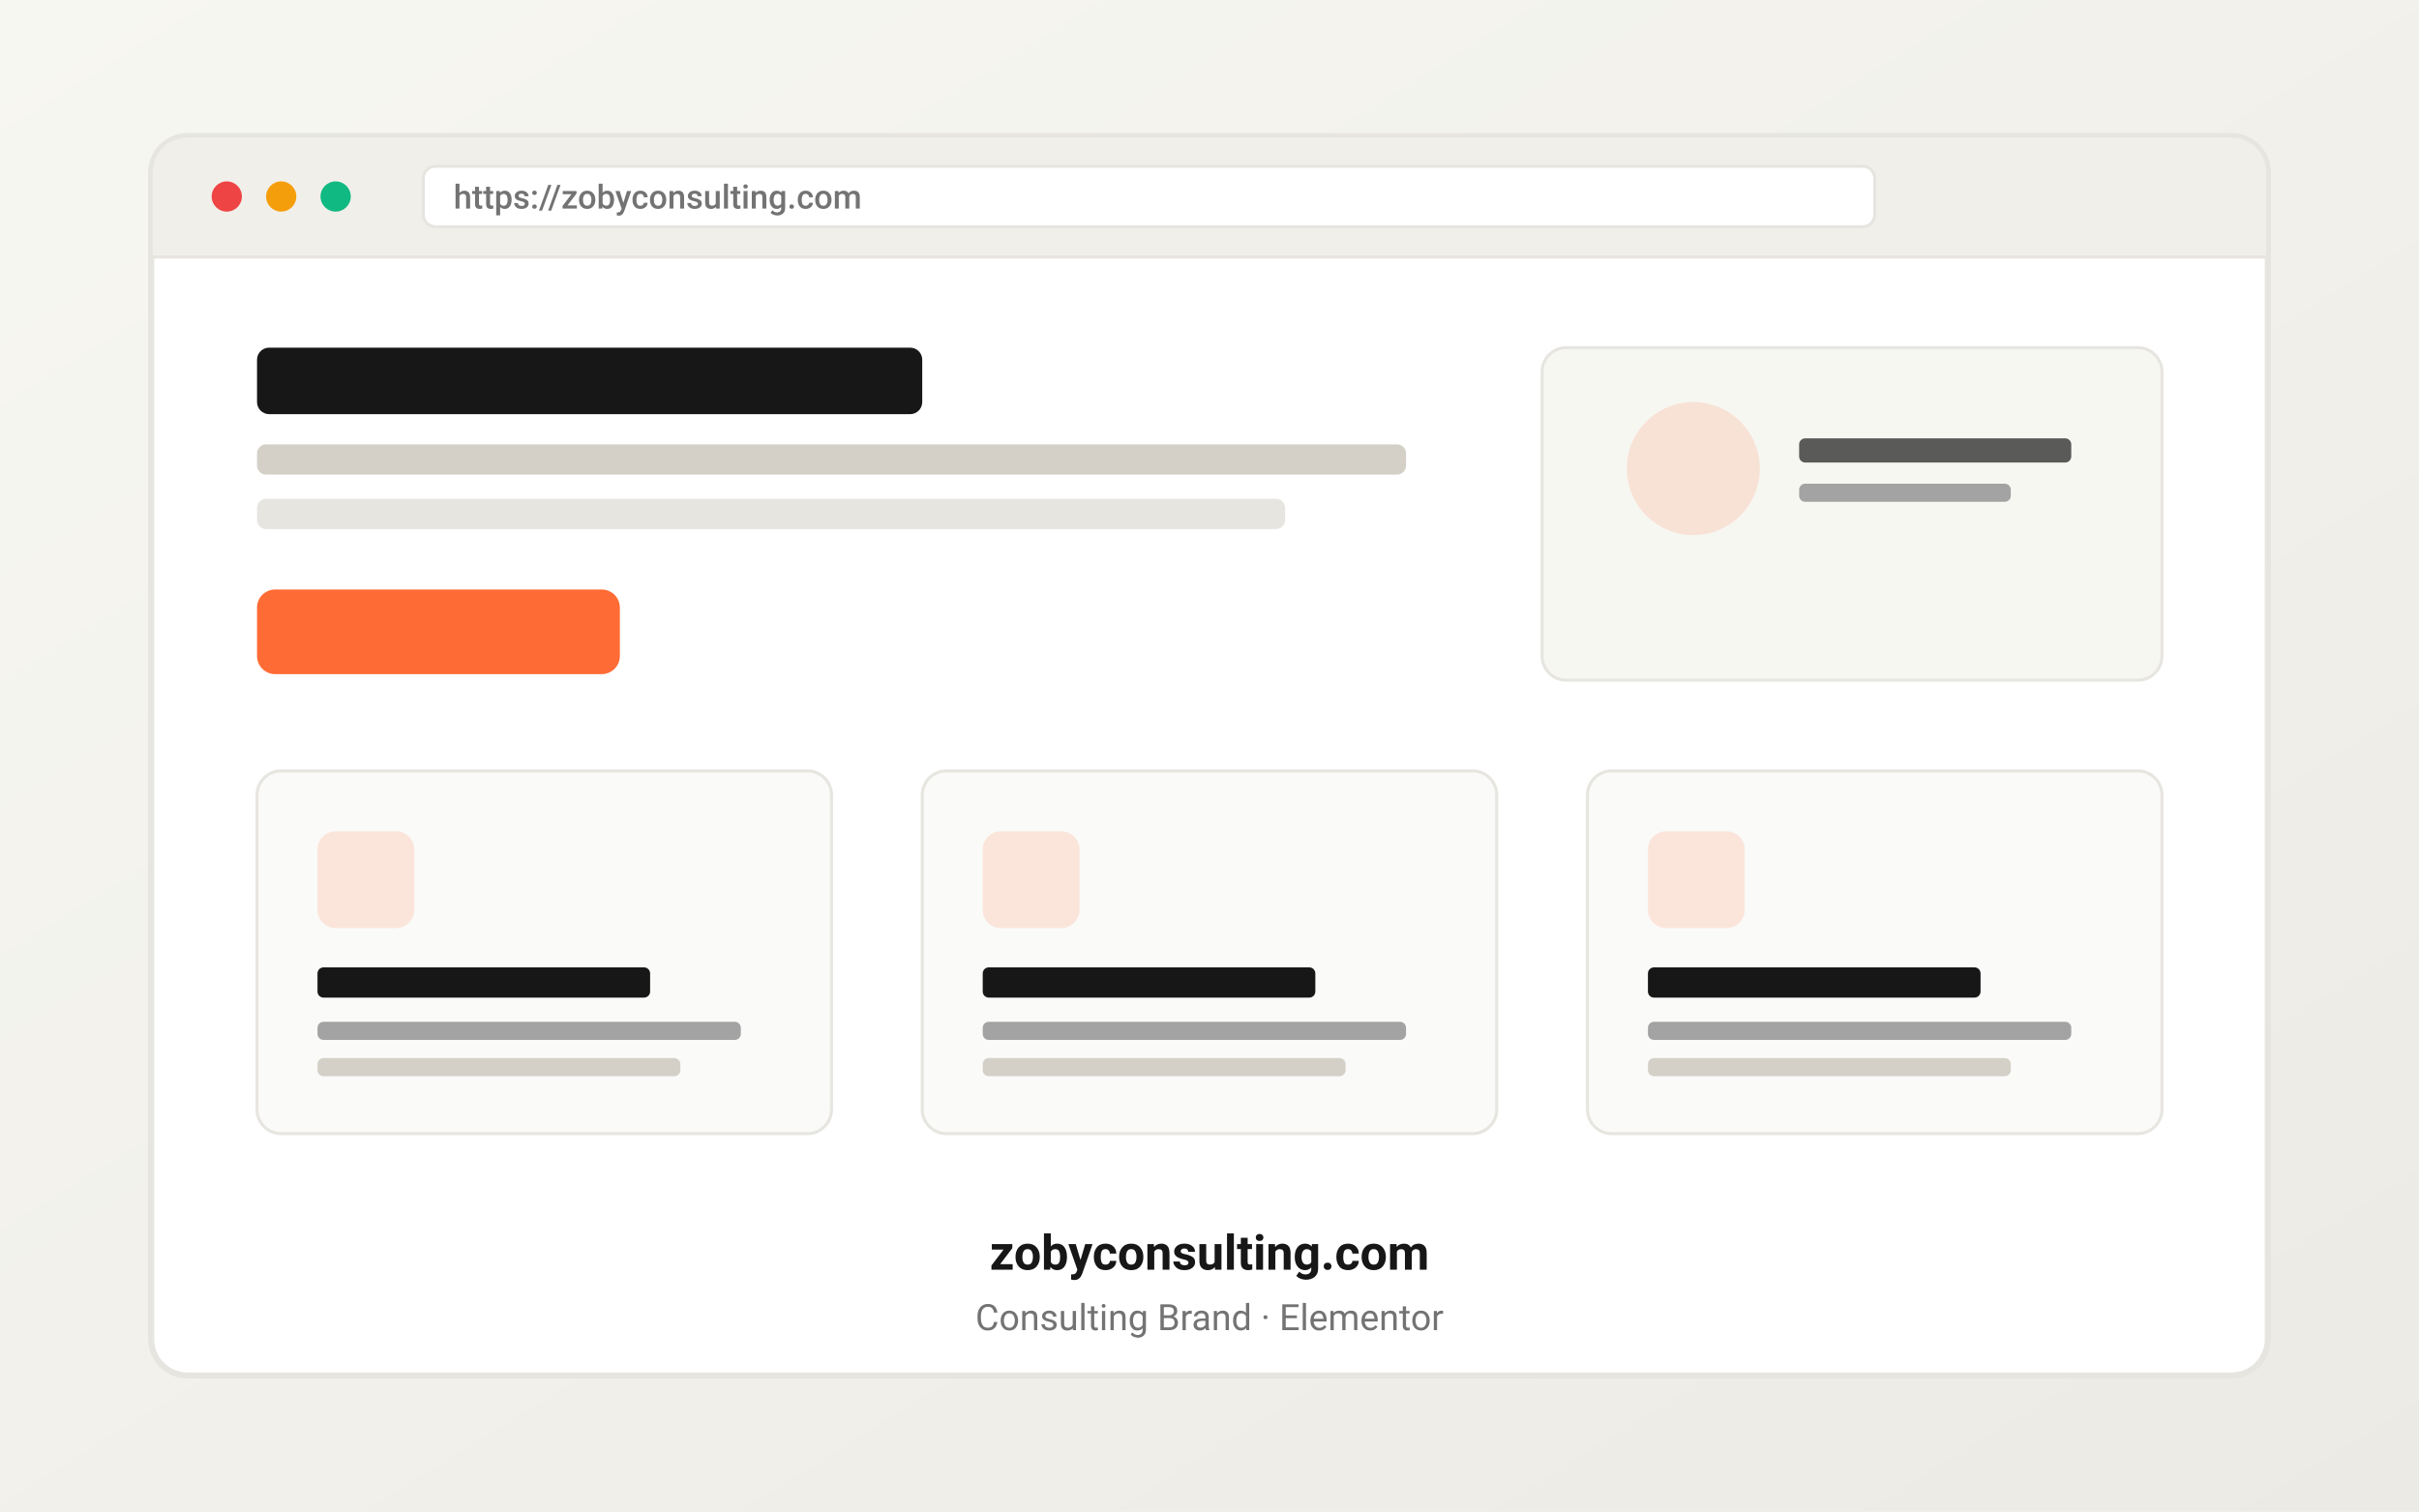
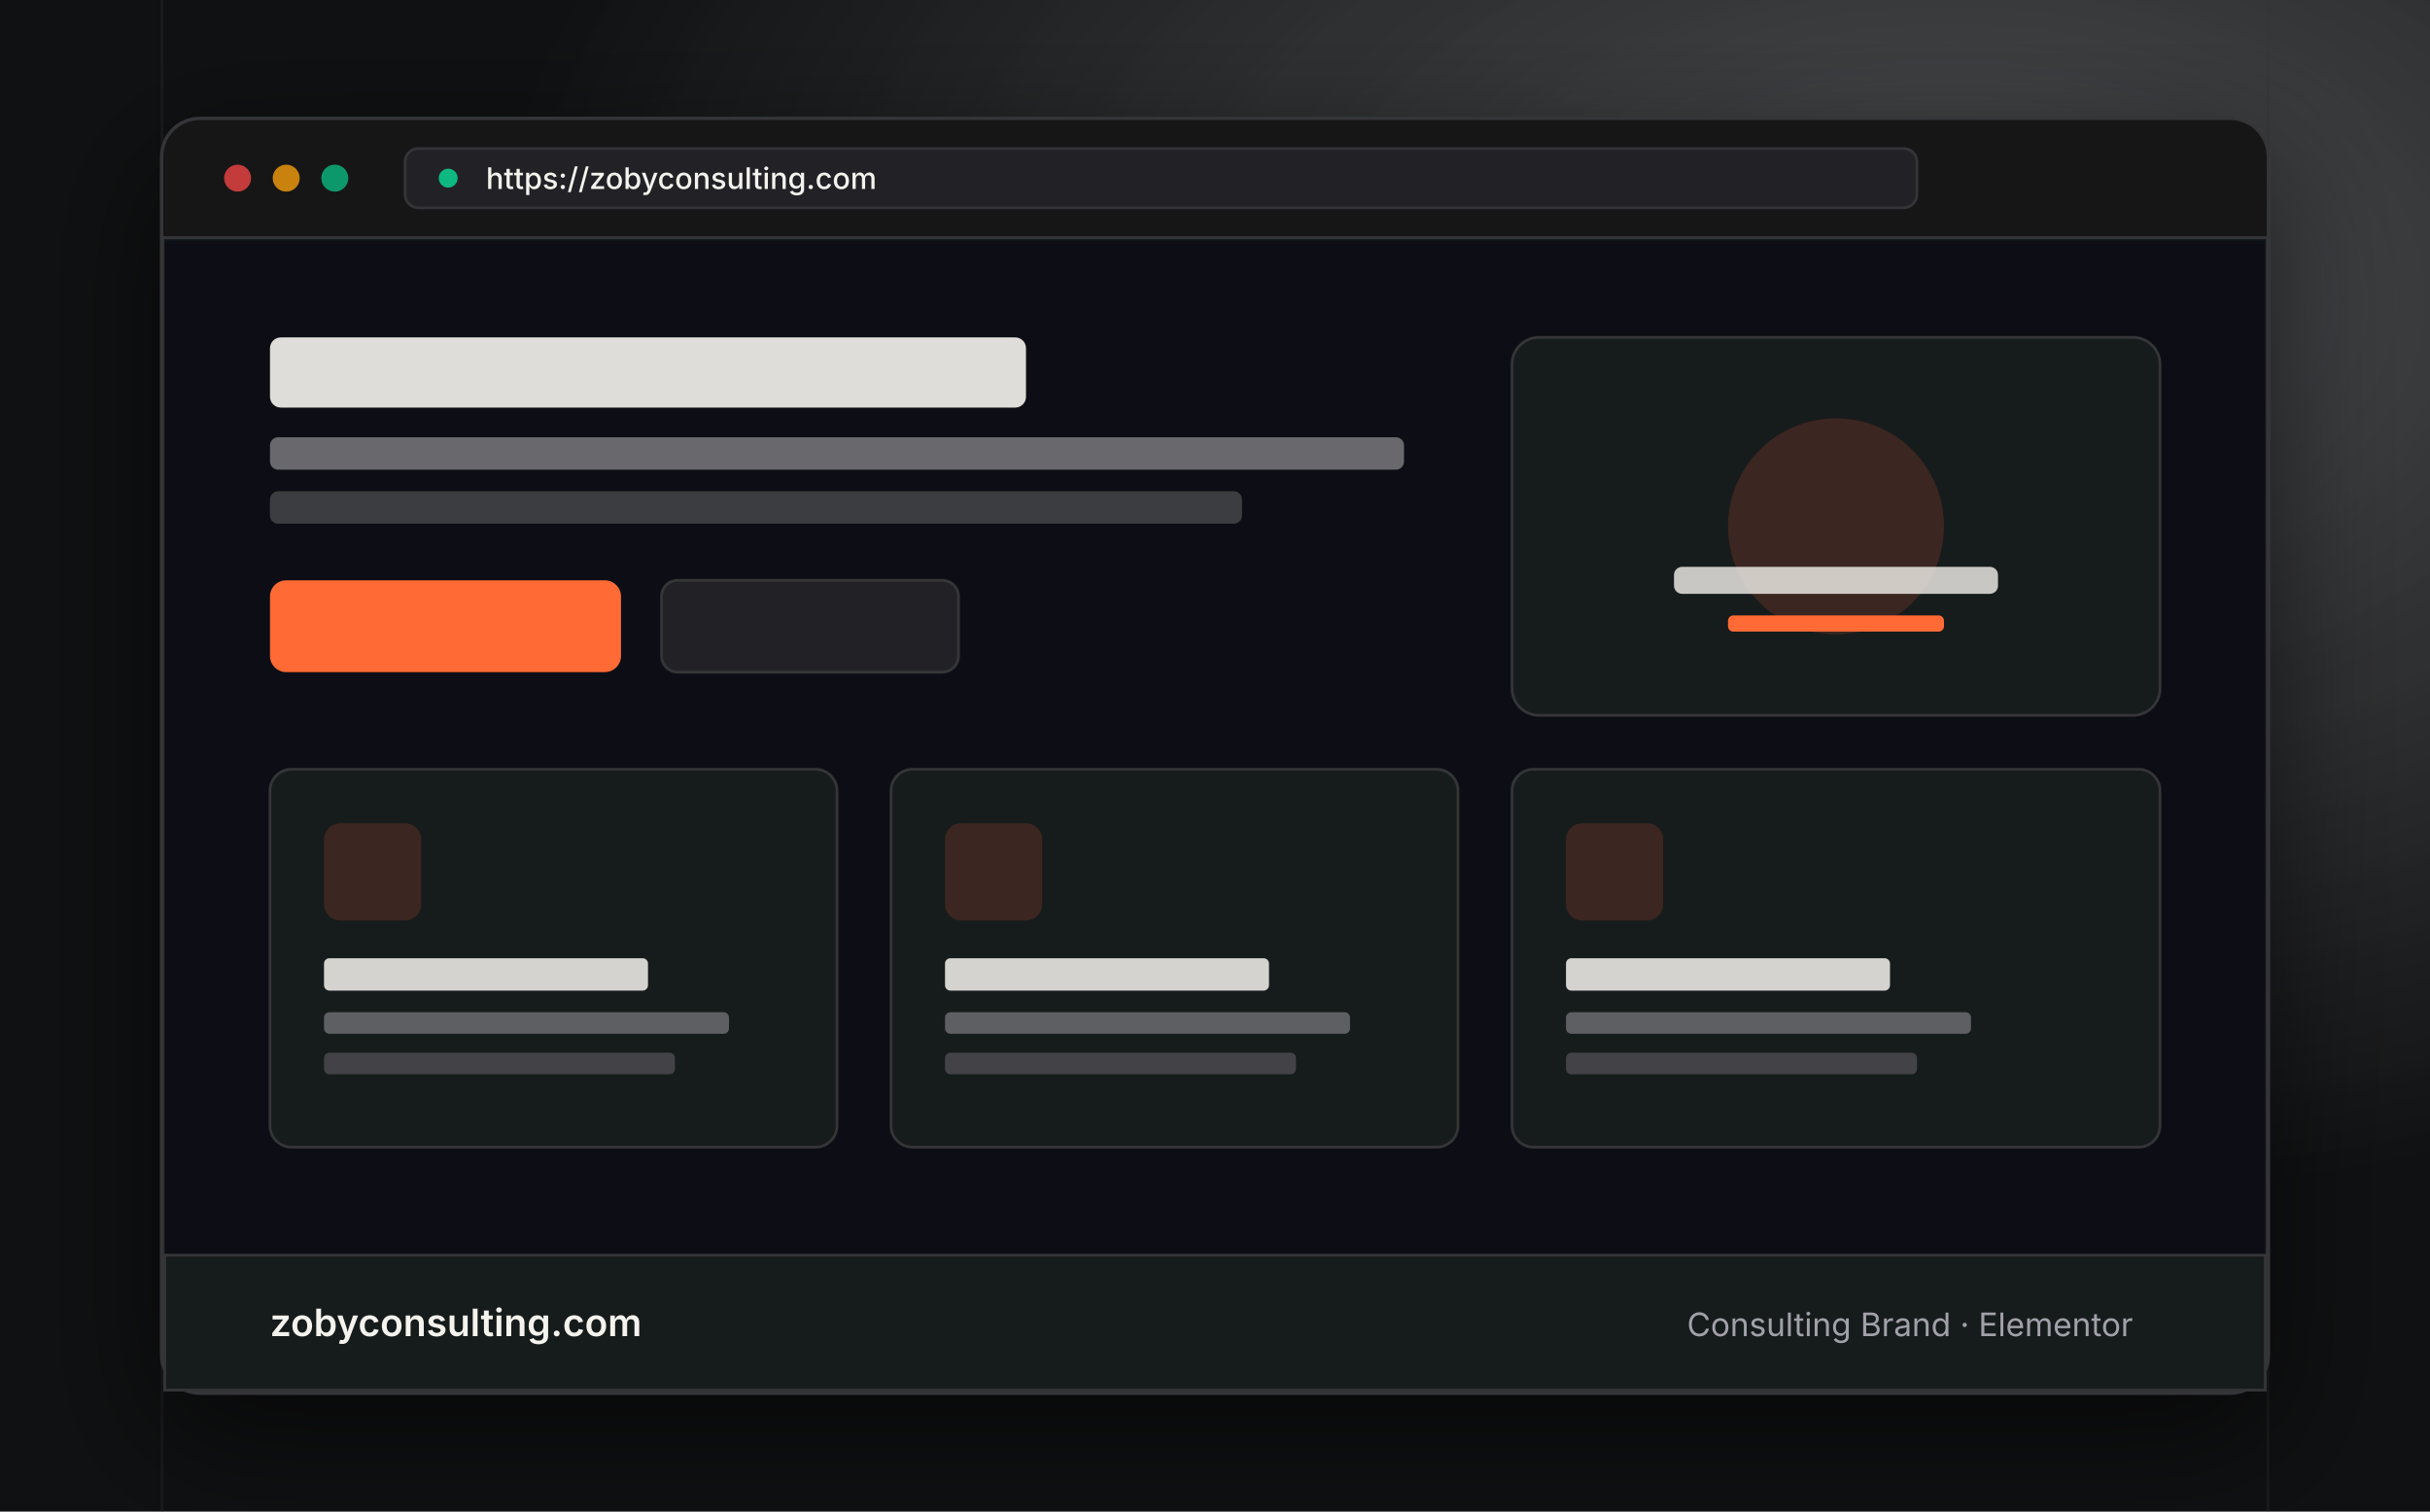
- <svg xmlns="http://www.w3.org/2000/svg" width="800" height="500" viewBox="0 0 800 500">
+ <svg xmlns="http://www.w3.org/2000/svg" width="900" height="560" viewBox="0 0 900 560">
  <defs>
-     <linearGradient id="bg-zobyconsulting" x1="0" y1="0" x2="1" y2="1">
-       <stop offset="0%" stop-color="#F7F7F2" />
-       <stop offset="100%" stop-color="#ECEAE4" />
-     </linearGradient>
+     <radialGradient id="grad-zobyconsulting" cx="80%" cy="20%" r="60%">
+       <stop offset="0%" stop-color="#222427" stop-opacity="0.8" />
+       <stop offset="100%" stop-color="#101112" stop-opacity="1" />
+     </radialGradient>
+     <filter id="shadow-zobyconsulting" x="-10%" y="-10%" width="120%" height="120%">
+       <feDropShadow dx="0" dy="16" stdDeviation="24" flood-color="#000000" flood-opacity="0.6" />
+     </filter>
  </defs>
-   <rect width="800" height="500" fill="url(#bg-zobyconsulting)" />
-   <rect x="50" y="45" width="700" height="410" rx="12" fill="#FFFFFF" stroke="#E7E5E0" stroke-width="2" />
-   <path d="M 50 57 A 12 12 0 0 1 62 45 L 738 45 A 12 12 0 0 1 750 57 L 750 85 L 50 85 Z" fill="#F1EFEA" stroke="#E7E5E0" stroke-width="1" />
-   <circle cx="75" cy="65" r="5" fill="#EF4444" />
-   <circle cx="93" cy="65" r="5" fill="#F59E0B" />
-   <circle cx="111" cy="65" r="5" fill="#10B981" />
-   <rect x="140" y="55" width="480" height="20" rx="4" fill="#FFFFFF" stroke="#E7E5E0" stroke-width="1" />
-   <text x="150" y="69" fill="#737373" font-family="-apple-system,BlinkMacSystemFont,Segoe UI,Roboto,sans-serif" font-size="11" font-weight="500">https://zobyconsulting.com</text>
-   <rect x="85" y="115" width="220" height="22" rx="4" fill="#171717" />
-   <rect x="85" y="147" width="380" height="10" rx="3" fill="#D4D0C8" />
-   <rect x="85" y="165" width="340" height="10" rx="3" fill="#E7E5E0" />
-   <rect x="85" y="195" width="120" height="28" rx="6" fill="#FF6B35" />
-   <rect x="510" y="115" width="205" height="110" rx="8" fill="#F7F7F2" stroke="#E7E5E0" stroke-width="1" />
-   <circle cx="560" cy="155" r="22" fill="#FF6B35" opacity="0.15" />
-   <rect x="595" y="145" width="90" height="8" rx="2" fill="#171717" opacity="0.7" />
-   <rect x="595" y="160" width="70" height="6" rx="2" fill="#A3A3A3" />
-   <rect x="85" y="255" width="190" height="120" rx="8" fill="#FAFAF8" stroke="#E7E5E0" stroke-width="1" />
-   <rect x="105" y="275" width="32" height="32" rx="6" fill="#FF6B35" opacity="0.15" />
-   <rect x="105" y="320" width="110" height="10" rx="2" fill="#171717" />
-   <rect x="105" y="338" width="140" height="6" rx="2" fill="#A3A3A3" />
-   <rect x="105" y="350" width="120" height="6" rx="2" fill="#D4D0C8" />
-   <rect x="305" y="255" width="190" height="120" rx="8" fill="#FAFAF8" stroke="#E7E5E0" stroke-width="1" />
-   <rect x="325" y="275" width="32" height="32" rx="6" fill="#FF6B35" opacity="0.15" />
-   <rect x="325" y="320" width="110" height="10" rx="2" fill="#171717" />
-   <rect x="325" y="338" width="140" height="6" rx="2" fill="#A3A3A3" />
-   <rect x="325" y="350" width="120" height="6" rx="2" fill="#D4D0C8" />
-   <rect x="525" y="255" width="190" height="120" rx="8" fill="#FAFAF8" stroke="#E7E5E0" stroke-width="1" />
-   <rect x="545" y="275" width="32" height="32" rx="6" fill="#FF6B35" opacity="0.15" />
-   <rect x="545" y="320" width="110" height="10" rx="2" fill="#171717" />
-   <rect x="545" y="338" width="140" height="6" rx="2" fill="#A3A3A3" />
-   <rect x="545" y="350" width="120" height="6" rx="2" fill="#D4D0C8" />
-   <text x="400" y="420" text-anchor="middle" fill="#171717" font-family="-apple-system,BlinkMacSystemFont,Segoe UI,Roboto,sans-serif" font-size="16" font-weight="600">zobyconsulting.com</text>
-   <text x="400" y="440" text-anchor="middle" fill="#737373" font-family="-apple-system,BlinkMacSystemFont,Segoe UI,Roboto,sans-serif" font-size="12">Consulting Brand · Elementor</text>
+   <rect width="900" height="560" fill="url(#grad-zobyconsulting)" />
+   <line x1="60" y1="0" x2="60" y2="560" stroke="#343538" stroke-width="1" stroke-opacity="0.3" />
+   <line x1="840" y1="0" x2="840" y2="560" stroke="#343538" stroke-width="1" stroke-opacity="0.3" />
+   <g filter="url(#shadow-zobyconsulting)">
+     <rect x="60" y="44" width="780" height="472" rx="14" fill="#191A1C" stroke="#343538" stroke-width="1.5" />
+     <path d="M 60 58 A 14 14 0 0 1 74 44 L 826 44 A 14 14 0 0 1 840 58 L 840 88 L 60 88 Z" fill="#141517" stroke="#343538" stroke-width="1" />
+     <circle cx="88" cy="66" r="5" fill="#EF4444" opacity="0.8" />
+     <circle cx="106" cy="66" r="5" fill="#F59E0B" opacity="0.8" />
+     <circle cx="124" cy="66" r="5" fill="#10B981" opacity="0.8" />
+     <rect x="150" y="55" width="560" height="22" rx="5" fill="#222427" stroke="#343538" stroke-width="1" />
+     <circle cx="166" cy="66" r="3.5" fill="#10B981" />
+     <text x="180" y="70" fill="#F5F3EE" font-family="'Space Grotesk', -apple-system, sans-serif" font-size="11" font-weight="500">https://zobyconsulting.com</text>
+     <rect x="61" y="89" width="778" height="426" fill="#101112" />
+     <rect x="100" y="125" width="280" height="26" rx="4" fill="#F5F3EE" opacity="0.9" />
+     <rect x="100" y="162" width="420" height="12" rx="3" fill="#A1A1AA" opacity="0.6" />
+     <rect x="100" y="182" width="360" height="12" rx="3" fill="#A1A1AA" opacity="0.3" />
+     <rect x="100" y="215" width="130" height="34" rx="6" fill="#FF6B35" />
+     <rect x="245" y="215" width="110" height="34" rx="6" fill="#222427" stroke="#343538" stroke-width="1" />
+     <rect x="560" y="125" width="240" height="140" rx="10" fill="#191A1C" stroke="#343538" stroke-width="1" />
+     <circle cx="680" cy="195" r="40" fill="#FF6B35" opacity="0.15" />
+     <rect x="620" y="210" width="120" height="10" rx="3" fill="#F5F3EE" opacity="0.8" />
+     <rect x="640" y="228" width="80" height="6" rx="2" fill="#FF6B35" />
+     <rect x="100" y="285" width="210" height="140" rx="8" fill="#191A1C" stroke="#343538" stroke-width="1" />
+     <rect x="120" y="305" width="36" height="36" rx="6" fill="#FF6B35" opacity="0.15" />
+     <rect x="120" y="355" width="120" height="12" rx="2" fill="#F5F3EE" opacity="0.85" />
+     <rect x="120" y="375" width="150" height="8" rx="2" fill="#A1A1AA" opacity="0.5" />
+     <rect x="120" y="390" width="130" height="8" rx="2" fill="#A1A1AA" opacity="0.3" />
+     <rect x="330" y="285" width="210" height="140" rx="8" fill="#191A1C" stroke="#343538" stroke-width="1" />
+     <rect x="350" y="305" width="36" height="36" rx="6" fill="#FF6B35" opacity="0.15" />
+     <rect x="350" y="355" width="120" height="12" rx="2" fill="#F5F3EE" opacity="0.85" />
+     <rect x="350" y="375" width="150" height="8" rx="2" fill="#A1A1AA" opacity="0.5" />
+     <rect x="350" y="390" width="130" height="8" rx="2" fill="#A1A1AA" opacity="0.3" />
+     <rect x="560" y="285" width="240" height="140" rx="8" fill="#191A1C" stroke="#343538" stroke-width="1" />
+     <rect x="580" y="305" width="36" height="36" rx="6" fill="#FF6B35" opacity="0.15" />
+     <rect x="580" y="355" width="120" height="12" rx="2" fill="#F5F3EE" opacity="0.85" />
+     <rect x="580" y="375" width="150" height="8" rx="2" fill="#A1A1AA" opacity="0.5" />
+     <rect x="580" y="390" width="130" height="8" rx="2" fill="#A1A1AA" opacity="0.3" />
+     <rect x="61" y="465" width="778" height="50" fill="#191A1C" stroke="#343538" stroke-width="1" />
+     <text x="100" y="495" fill="#F5F3EE" font-family="'Space Grotesk', -apple-system, sans-serif" font-size="14" font-weight="600">zobyconsulting.com</text>
+     <text x="790" y="495" text-anchor="end" fill="#A1A1AA" font-family="-apple-system, sans-serif" font-size="12">Consulting Brand · Elementor</text>
+   </g>
</svg>
